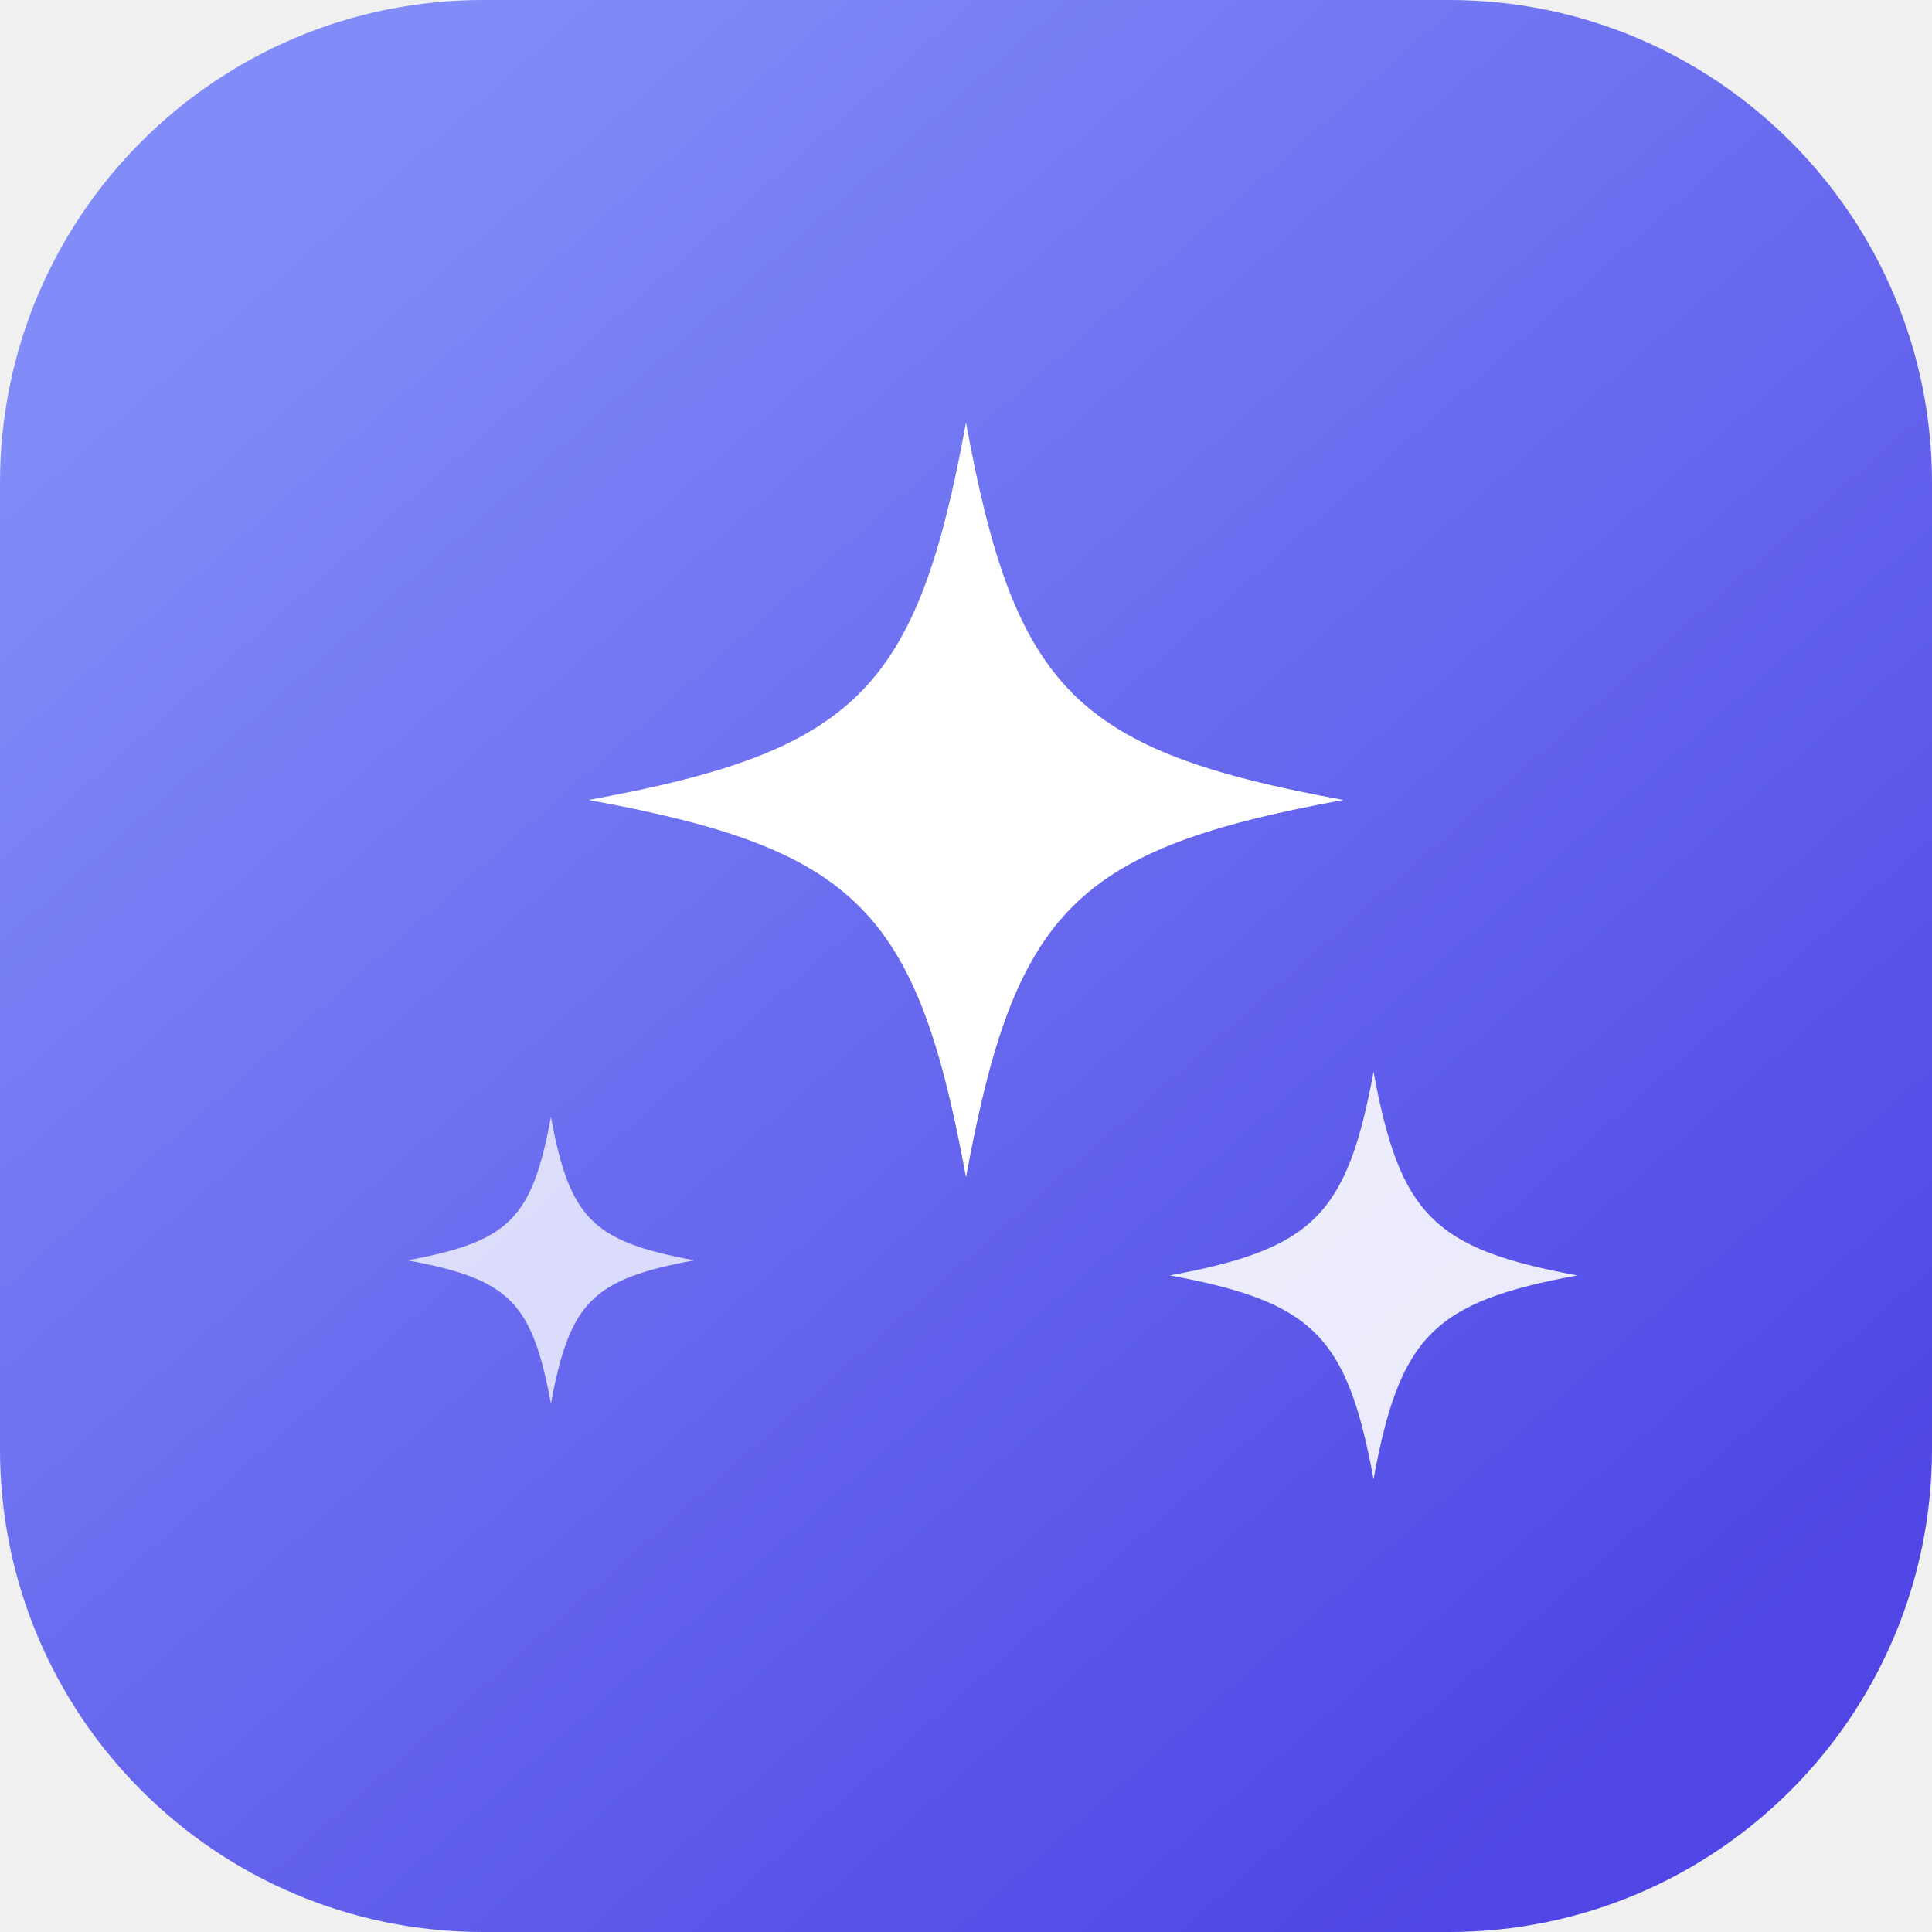
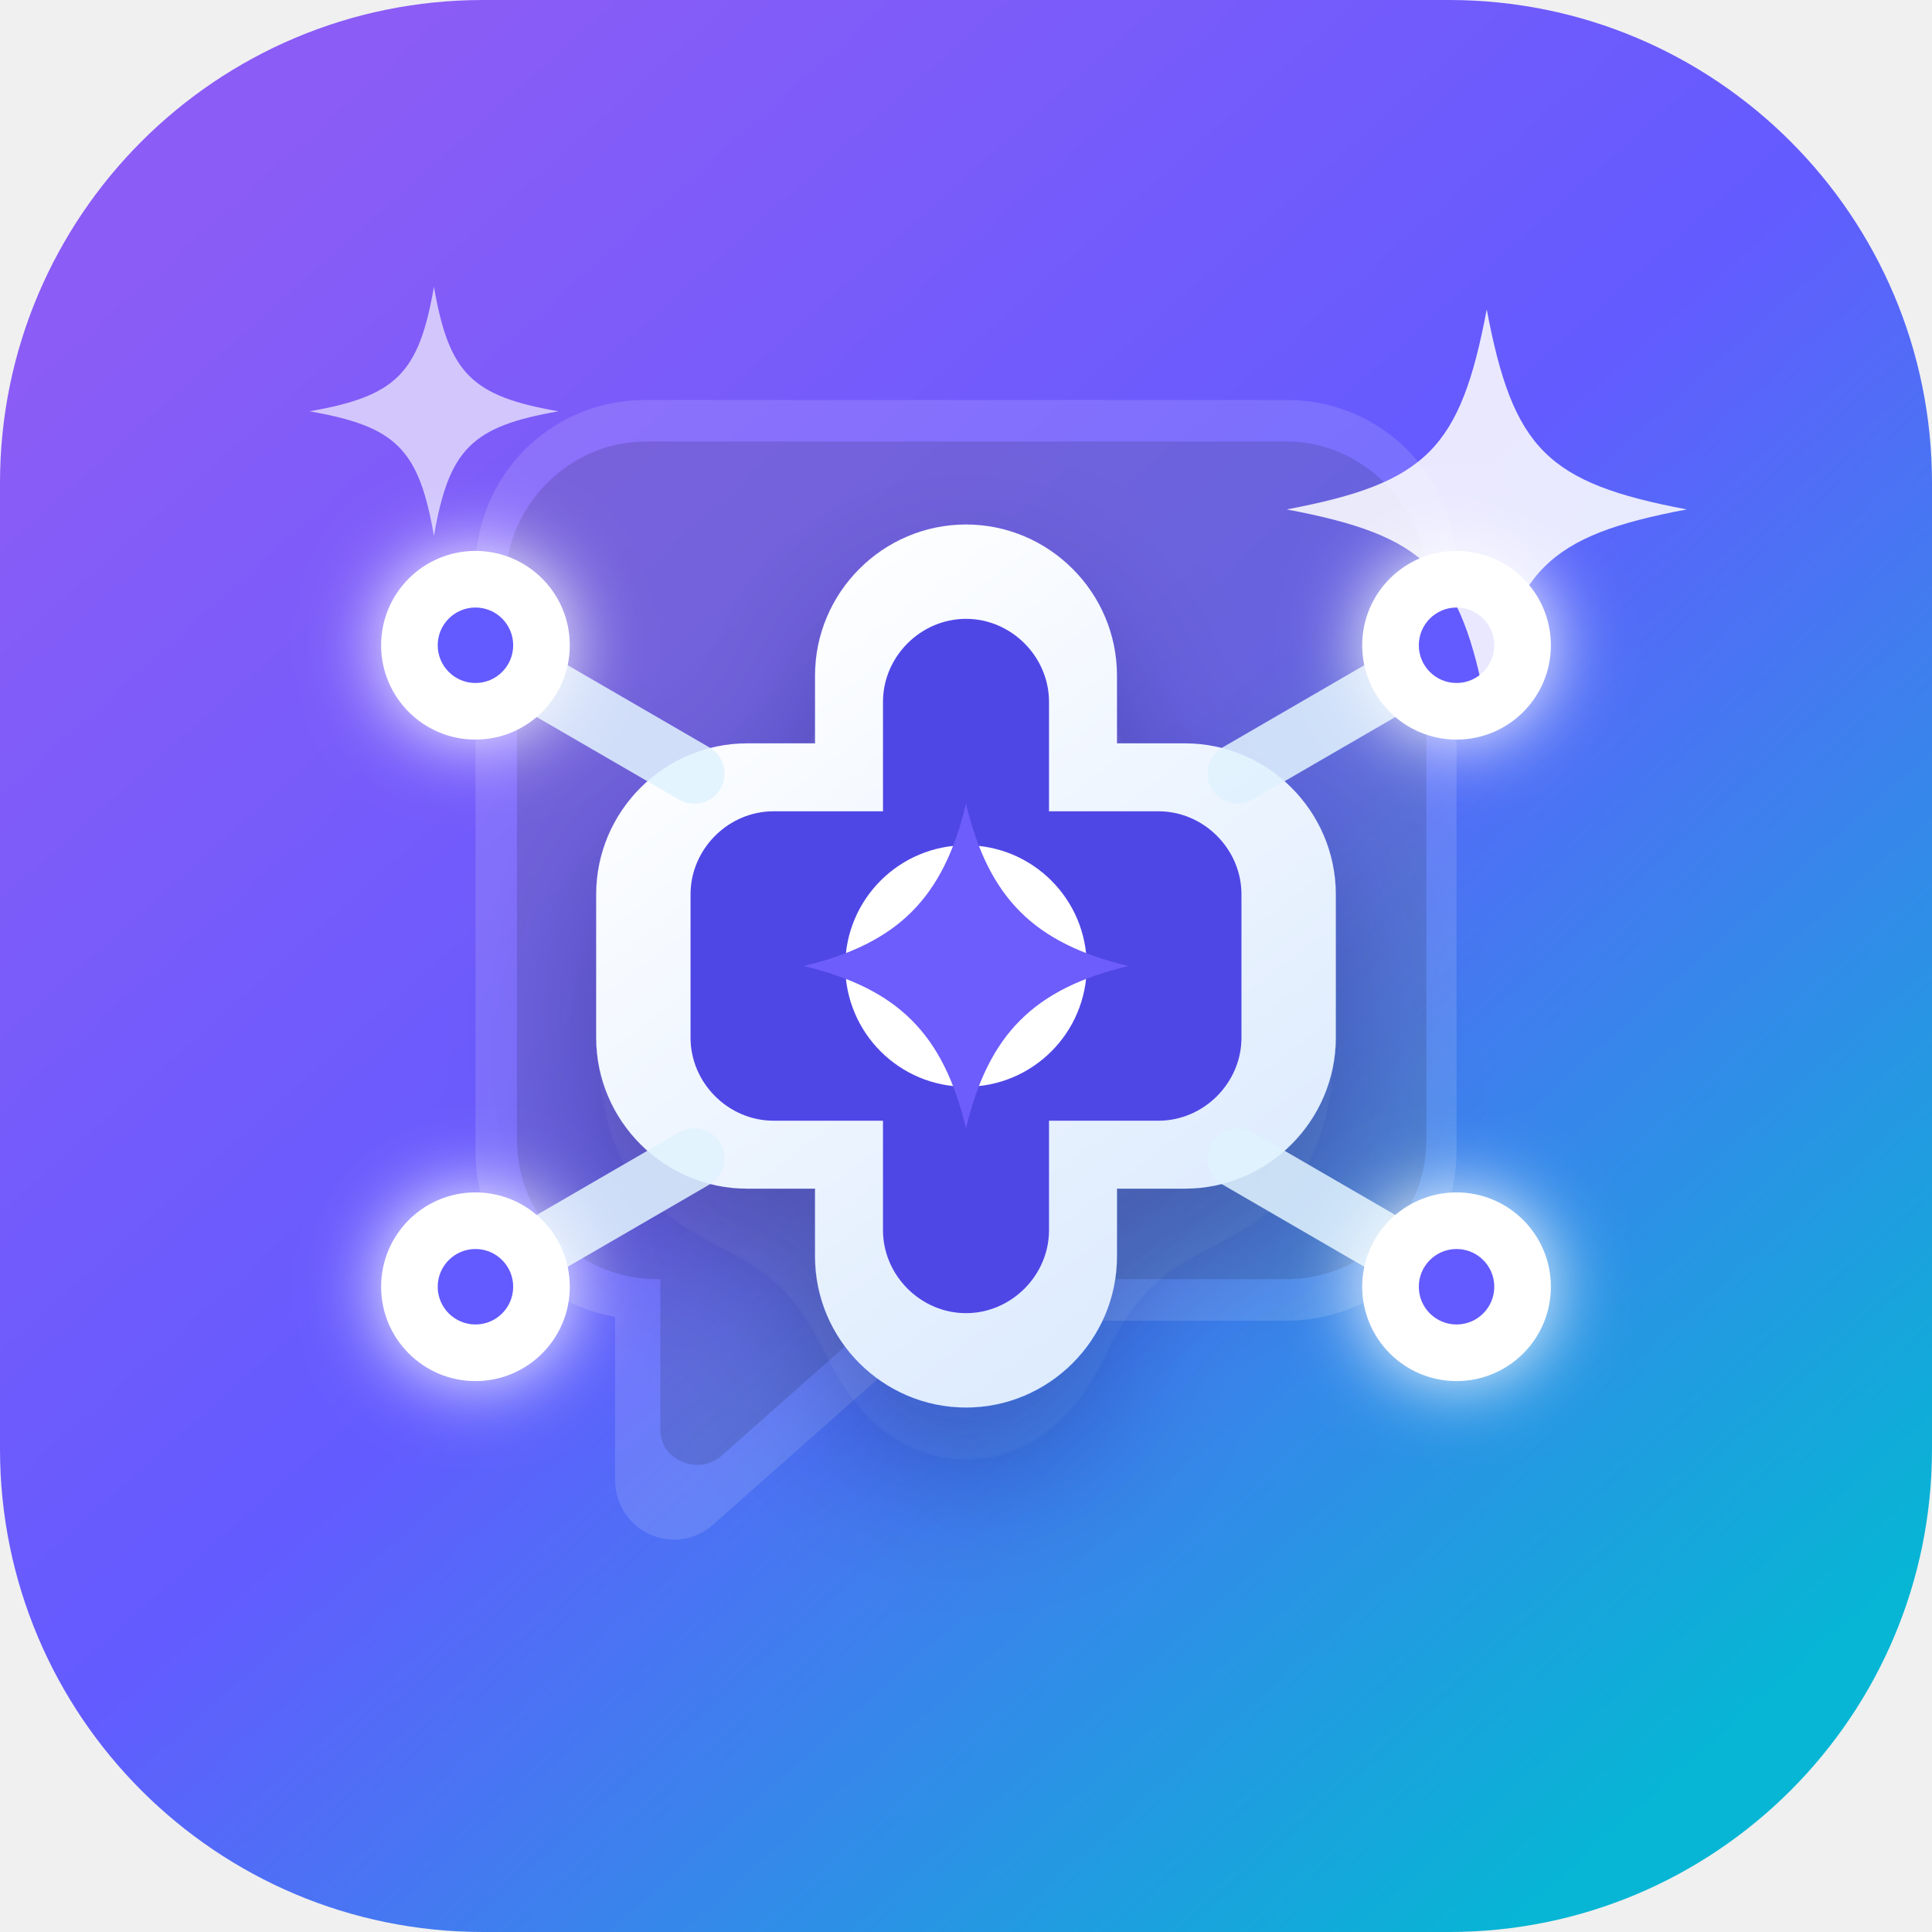
- <svg xmlns="http://www.w3.org/2000/svg" viewBox="0 0 512 512">
+ <svg xmlns="http://www.w3.org/2000/svg" viewBox="0 0 512 512" role="img" aria-labelledby="title desc">
  <defs>
-     <linearGradient id="brand" x1="76" y1="52" x2="436" y2="460" gradientUnits="userSpaceOnUse">
-       <stop stop-color="#818cf8" />
-       <stop offset="1" stop-color="#4f46e5" />
+     <linearGradient id="bg" x1="70" y1="42" x2="452" y2="470" gradientUnits="userSpaceOnUse">
+       <stop stop-color="#8b5cf6" />
+       <stop offset=".48" stop-color="#635bff" />
+       <stop offset="1" stop-color="#06b6d4" />
    </linearGradient>
+     <linearGradient id="core" x1="190" y1="164" x2="330" y2="348" gradientUnits="userSpaceOnUse">
+       <stop stop-color="#ffffff" />
+       <stop offset="1" stop-color="#dbeafe" />
+     </linearGradient>
+     <filter id="softShadow" x="-40%" y="-40%" width="180%" height="180%">
+       <feDropShadow dx="0" dy="18" stdDeviation="18" flood-color="#1e1b4b" flood-opacity=".28" />
+     </filter>
+     <filter id="glow" x="-60%" y="-60%" width="220%" height="220%">
+       <feGaussianBlur stdDeviation="10" result="blur" />
+       <feMerge>
+         <feMergeNode in="blur" />
+         <feMergeNode in="SourceGraphic" />
+       </feMerge>
+     </filter>
  </defs>
-   <rect width="512" height="512" rx="128" fill="url(#brand)" />
-   <path d="M256 112c13 71 29 87 100 100-71 13-87 29-100 100-13-71-29-87-100-100 71-13 87-29 100-100Z" fill="white" />
-   <path d="M364 284c7 38 16 47 54 54-38 7-47 16-54 54-7-38-16-47-54-54 38-7 47-16 54-54Z" fill="white" opacity=".88" />
-   <path d="M146 296c5 27 11 33 38 38-27 5-33 11-38 38-5-27-11-33-38-38 27-5 33-11 38-38Z" fill="white" opacity=".76" />
+   <rect width="512" height="512" rx="128" fill="url(#bg)" />
+   <path d="M126 151c0-25 20-45 45-45h170c25 0 45 20 45 45v154c0 25-20 45-45 45h-91l-61 54c-10 9-26 2-26-12v-43c-22-4-37-22-37-44V151Z" fill="#ffffff" opacity=".13" />
+   <path d="M134 154c0-20 17-37 37-37h170c20 0 37 17 37 37v148c0 21-17 37-37 37h-97l-53 47c-6 5-16 1-16-7v-40h-1c-20 0-37-16-37-37V154Z" fill="#020617" opacity=".14" />
+   <g filter="url(#softShadow)">
+     <path d="M256 139c22 0 40 18 40 40v18h18c22 0 40 18 40 40v38c0 22-18 40-40 40h-18v18c0 22-18 40-40 40s-40-18-40-40v-18h-18c-22 0-40-18-40-40v-38c0-22 18-40 40-40h18v-18c0-22 18-40 40-40Z" fill="url(#core)" />
+     <path d="M256 164c12 0 22 10 22 22v29h29c12 0 22 10 22 22v38c0 12-10 22-22 22h-29v29c0 12-10 22-22 22s-22-10-22-22v-29h-29c-12 0-22-10-22-22v-38c0-12 10-22 22-22h29v-29c0-12 10-22 22-22Z" fill="#4f46e5" />
+     <circle cx="256" cy="256" r="32" fill="#ffffff" />
+     <path d="M256 213c6 25 18 37 43 43-25 6-37 18-43 43-6-25-18-37-43-43 25-6 37-18 43-43Z" fill="#6d5dfc" />
+   </g>
+   <g fill="none" stroke="#e0f2fe" stroke-linecap="round" stroke-width="16" opacity=".86">
+     <path d="M184 205 134 176" />
+     <path d="M328 205 378 176" />
+     <path d="M184 307 134 336" />
+     <path d="M328 307 378 336" />
+   </g>
+   <g filter="url(#glow)">
+     <circle cx="126" cy="171" r="25" fill="#ffffff" />
+     <circle cx="386" cy="171" r="25" fill="#ffffff" />
+     <circle cx="126" cy="341" r="25" fill="#ffffff" />
+     <circle cx="386" cy="341" r="25" fill="#ffffff" />
+   </g>
+   <g fill="#635bff">
+     <circle cx="126" cy="171" r="10" />
+     <circle cx="386" cy="171" r="10" />
+     <circle cx="126" cy="341" r="10" />
+     <circle cx="386" cy="341" r="10" />
+   </g>
+   <path d="M394 82c7 37 16 46 53 53-37 7-46 16-53 53-7-37-16-46-53-53 37-7 46-16 53-53Z" fill="#ffffff" opacity=".86" />
+   <path d="M115 76c4 23 10 29 33 33-23 4-29 10-33 33-4-23-10-29-33-33 23-4 29-10 33-33Z" fill="#ffffff" opacity=".65" />
</svg>
